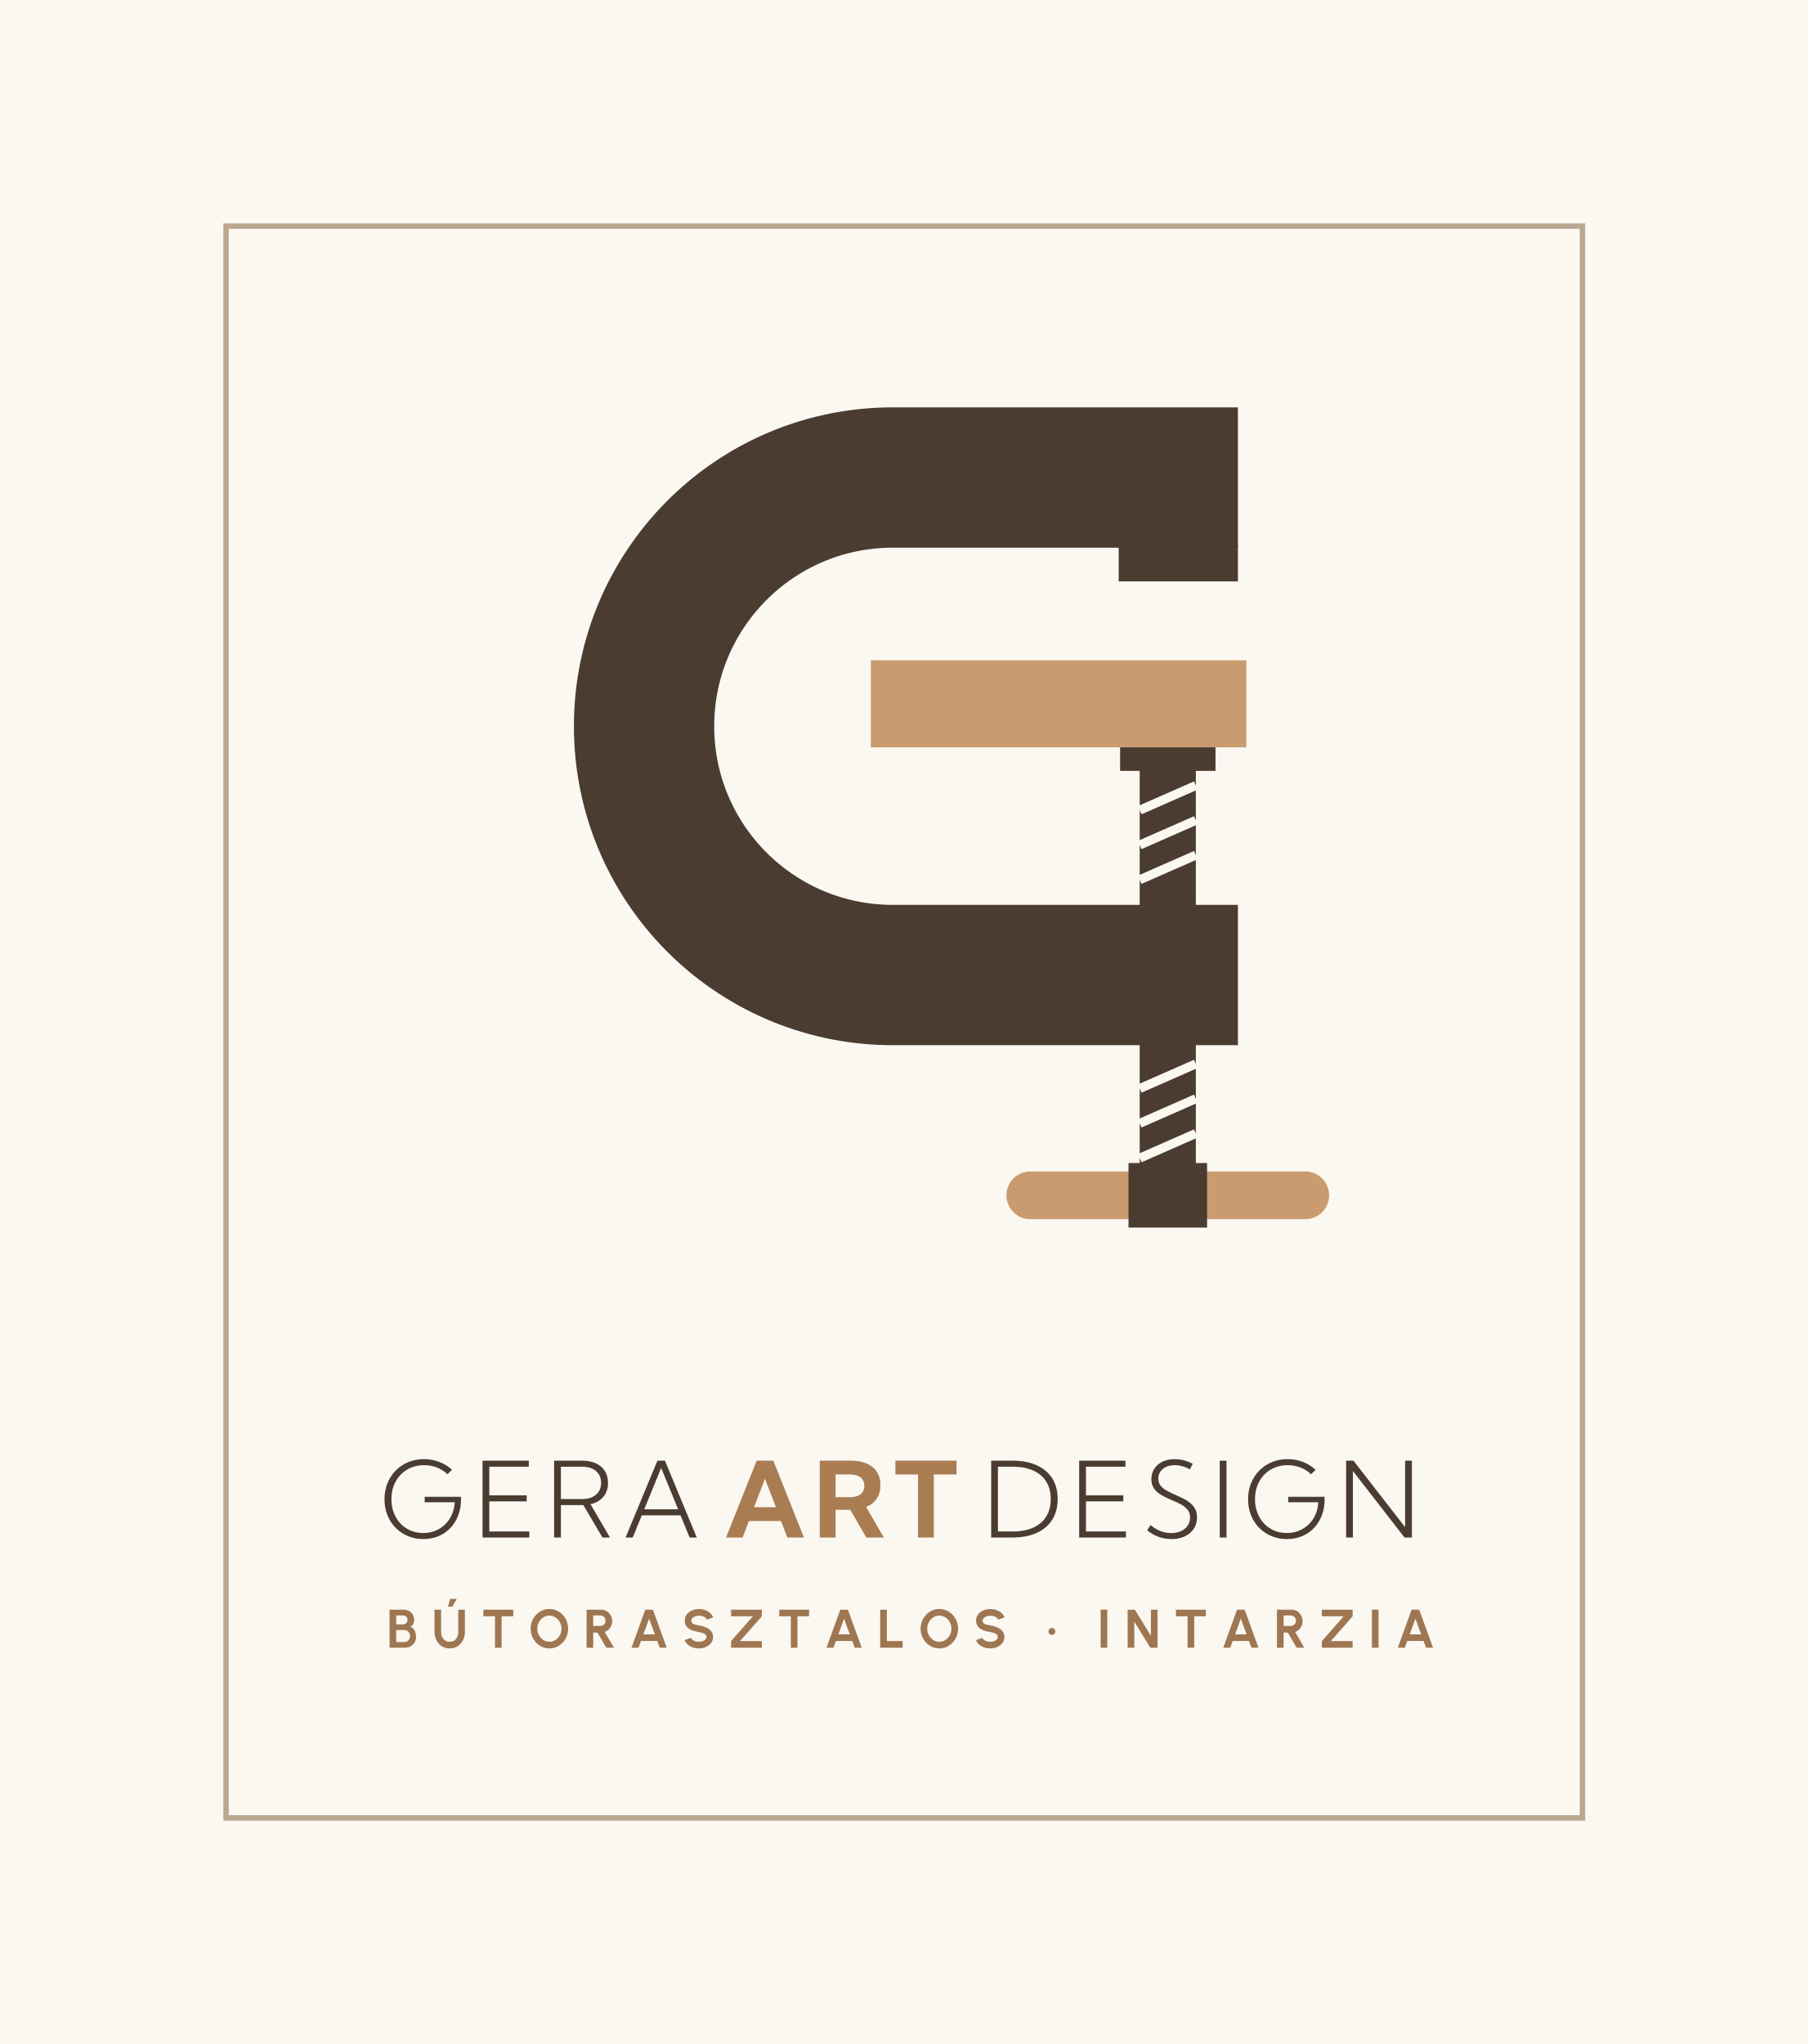
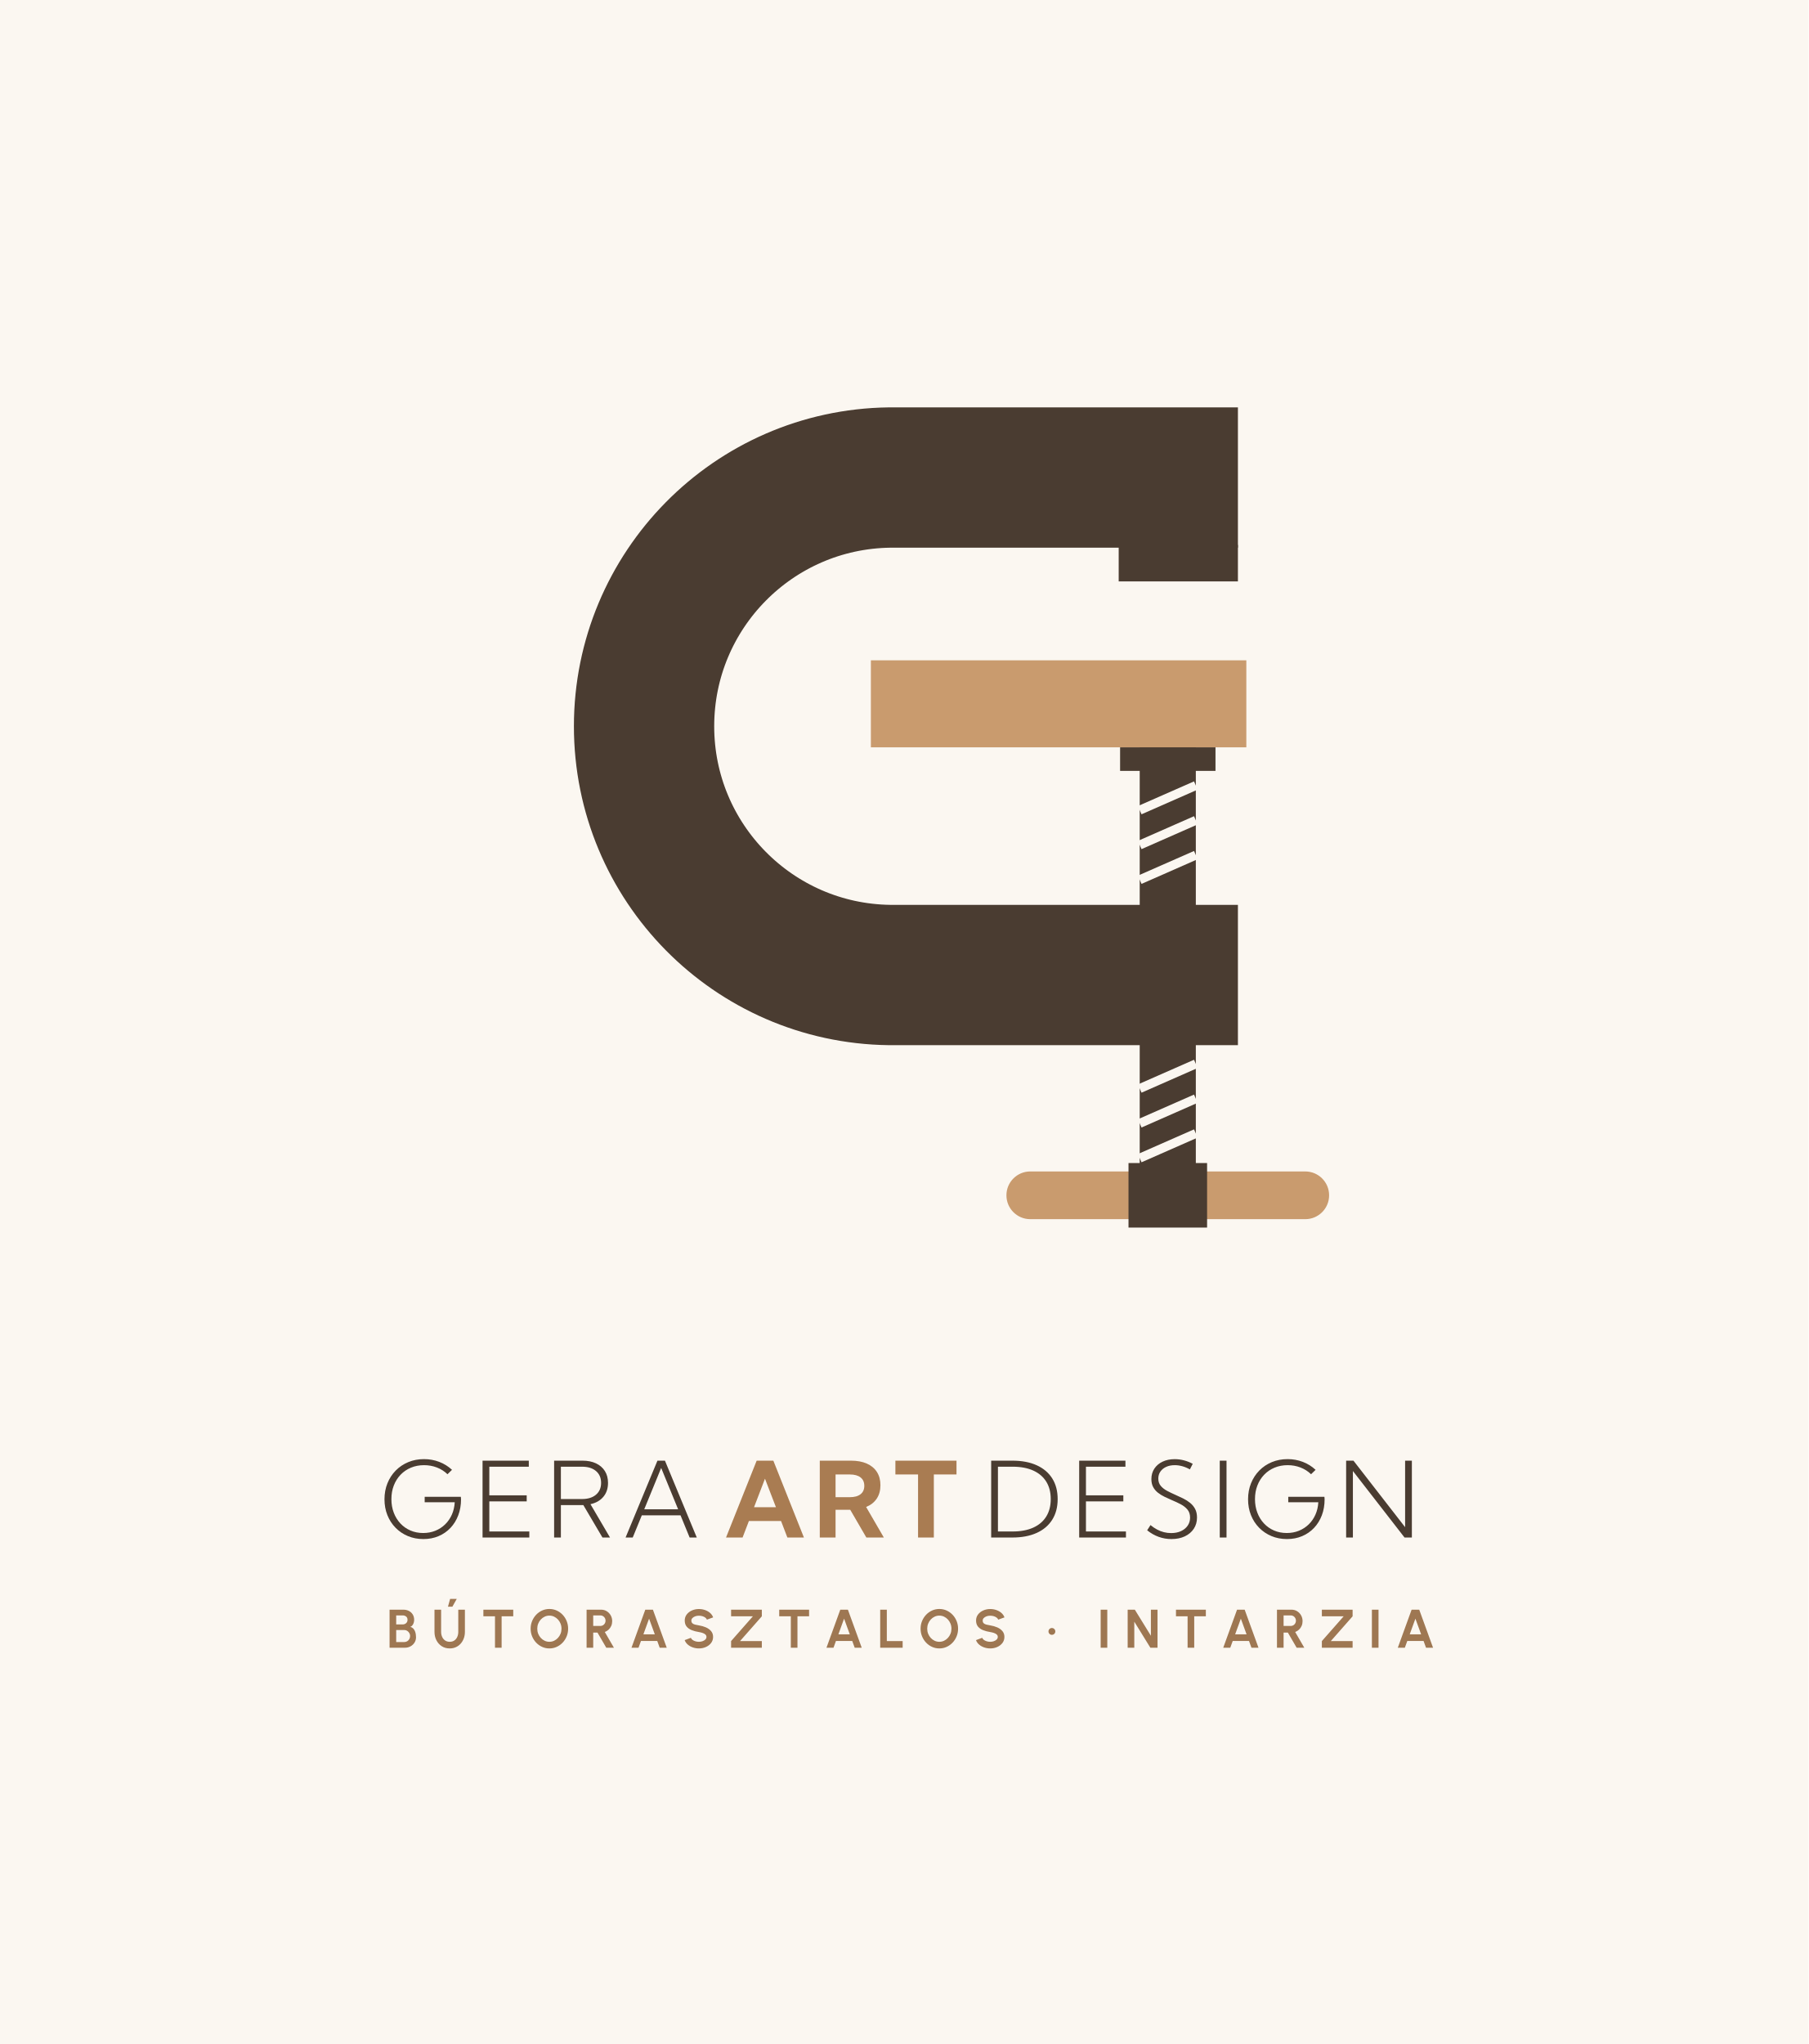
<svg xmlns="http://www.w3.org/2000/svg" viewBox="-40 -40 400 452" width="400" height="452">
  <rect x="-40" y="-40" width="400" height="452" fill="#FBF7F1" />
-   <rect x="10" y="10" width="300" height="352" fill="none" stroke="#BCA891" stroke-width="1.2" />
  <path d="M233.8 65.6H156.72A55.01 55.01 0 0 0 156.72 175.61H233.8" fill="none" stroke="#4A3C31" stroke-width="31.03" />
  <rect x="207.43" y="80.5" width="26.37" height="8.07" fill="#4A3C31" />
  <rect x="212.08" y="125.26" width="12.41" height="93.79" fill="#4A3C31" />
  <path d="M212.08 139.16L224.49 133.7" stroke="#FBF7F1" stroke-width="1.99" />
  <path d="M212.08 146.86L224.49 141.4" stroke="#FBF7F1" stroke-width="1.99" />
  <path d="M212.08 154.55L224.49 149.09" stroke="#FBF7F1" stroke-width="1.99" />
  <path d="M212.08 200.72L224.49 195.26" stroke="#FBF7F1" stroke-width="1.99" />
  <path d="M212.08 208.42L224.49 202.96" stroke="#FBF7F1" stroke-width="1.99" />
  <path d="M212.08 216.11L224.49 210.65" stroke="#FBF7F1" stroke-width="1.99" />
  <rect x="207.74" y="125.26" width="21.1" height="5.21" fill="#4A3C31" />
  <rect x="152.62" y="106.02" width="83.04" height="19.24" fill="#C99B6E" />
  <rect x="182.6" y="219.05" width="71.37" height="10.55" rx="5.27" fill="#C99B6E" />
  <rect x="209.6" y="217.19" width="17.38" height="14.27" fill="#4A3C31" />
  <path d="M58.973 286.005Q57.972 285.031 56.635 284.515Q55.298 283.999 53.794 283.999Q52.219 283.999 50.895 284.551Q49.572 285.102 48.603 286.111Q47.634 287.119 47.101 288.493Q46.569 289.866 46.569 291.509Q46.569 293.133 47.09 294.504Q47.611 295.875 48.554 296.884Q49.496 297.892 50.782 298.448Q52.068 299.003 53.602 299.003Q55.049 299.003 56.282 298.504Q57.515 298.006 58.45 297.097Q59.385 296.189 59.94 294.94Q60.495 293.692 60.578 292.2H53.93V290.991H61.927L61.969 291.531Q61.969 293.469 61.358 295.08Q60.748 296.691 59.634 297.872Q58.52 299.052 56.996 299.696Q55.472 300.34 53.643 300.34Q51.785 300.34 50.214 299.681Q48.642 299.022 47.481 297.834Q46.319 296.646 45.679 295.042Q45.039 293.439 45.039 291.543Q45.039 289.631 45.692 288.009Q46.346 286.387 47.524 285.187Q48.703 283.988 50.301 283.325Q51.898 282.662 53.783 282.662Q55.562 282.662 57.152 283.272Q58.743 283.882 59.974 285.031ZM66.73 300.0V283.002H76.959V284.339H68.226V290.67H76.494V292.007H68.226V298.663H77.072V300.0ZM94.922 300.0H93.252L89.022 292.827H84.054V300.0H82.559V283.002H88.818Q90.563 283.002 91.83 283.603Q93.097 284.203 93.789 285.303Q94.48 286.402 94.48 287.916Q94.48 289.767 93.449 290.997Q92.417 292.226 90.597 292.627ZM84.054 291.49H88.734Q90.684 291.49 91.817 290.53Q92.95 289.571 92.95 287.916Q92.95 286.258 91.822 285.299Q90.695 284.339 88.734 284.339H84.054ZM99.944 300.0H98.365L105.413 283.002H107.071L114.112 300.0H112.533L110.52 295.097H101.953ZM102.49 293.76H109.987L106.237 284.611Z" fill="#4A3C31" />
  <path d="M124.241 300.0H120.581L127.358 283.002H131.045L137.81 300.0H134.15L132.751 296.349H125.64ZM126.777 293.296H131.621L129.196 286.991ZM155.486 300.0H151.619L148.052 293.863H144.807V300.0H141.317V283.002H148.206Q150.262 283.002 151.719 283.648Q153.176 284.294 153.955 285.51Q154.733 286.726 154.733 288.432Q154.733 290.175 153.911 291.404Q153.088 292.632 151.567 293.244ZM144.807 291.082H147.946Q149.494 291.082 150.329 290.43Q151.164 289.779 151.164 288.568Q151.164 287.358 150.331 286.707Q149.498 286.055 147.946 286.055H144.807ZM166.544 300.0H163.054V286.055H158.041V283.002H171.557V286.055H166.544Z" fill="#A97C52" />
  <path d="M179.226 300.0V283.002H183.898Q187.041 283.002 189.286 284.016Q191.532 285.031 192.731 286.932Q193.931 288.834 193.931 291.501Q193.931 294.157 192.731 296.064Q191.532 297.972 189.286 298.986Q187.041 300.0 183.898 300.0ZM180.721 298.663H183.977Q186.64 298.663 188.523 297.815Q190.406 296.967 191.404 295.363Q192.401 293.76 192.401 291.501Q192.401 289.239 191.404 287.637Q190.406 286.035 188.523 285.187Q186.64 284.339 183.977 284.339H180.721ZM198.692 300.0V283.002H208.921V284.339H200.188V290.67H208.456V292.007H200.188V298.663H209.034V300.0ZM213.727 298.402 214.464 297.25Q215.182 297.839 215.922 298.234Q216.662 298.629 217.442 298.823Q218.222 299.018 219.031 299.018Q220.273 299.018 221.216 298.582Q222.158 298.145 222.689 297.373Q223.22 296.6 223.22 295.596Q223.22 294.515 222.638 293.818Q222.056 293.122 221.138 292.64Q220.221 292.158 219.193 291.732Q218.366 291.38 217.558 290.987Q216.749 290.595 216.094 290.075Q215.439 289.556 215.049 288.827Q214.66 288.098 214.66 287.07Q214.66 285.767 215.314 284.774Q215.967 283.78 217.133 283.225Q218.298 282.67 219.82 282.67Q220.844 282.67 221.858 282.932Q222.872 283.195 223.805 283.701L223.174 284.936Q222.385 284.483 221.528 284.241Q220.67 283.999 219.832 283.999Q218.755 283.999 217.937 284.373Q217.119 284.747 216.655 285.414Q216.19 286.081 216.19 286.965Q216.19 287.935 216.736 288.581Q217.282 289.227 218.149 289.686Q219.016 290.145 219.983 290.568Q220.851 290.946 221.698 291.365Q222.544 291.784 223.233 292.345Q223.922 292.906 224.336 293.686Q224.75 294.466 224.75 295.573Q224.75 296.99 224.039 298.064Q223.329 299.139 222.058 299.739Q220.787 300.34 219.099 300.34Q217.626 300.34 216.271 299.851Q214.917 299.362 213.727 298.402ZM229.783 300.0V283.002H231.279V300.0ZM249.978 286.005Q248.977 285.031 247.64 284.515Q246.303 283.999 244.8 283.999Q243.224 283.999 241.9 284.551Q240.577 285.102 239.608 286.111Q238.639 287.119 238.106 288.493Q237.574 289.866 237.574 291.509Q237.574 293.133 238.095 294.504Q238.616 295.875 239.559 296.884Q240.501 297.892 241.787 298.448Q243.073 299.003 244.607 299.003Q246.054 299.003 247.287 298.504Q248.52 298.006 249.455 297.097Q250.39 296.189 250.945 294.94Q251.5 293.692 251.583 292.2H244.935V290.991H252.932L252.974 291.531Q252.974 293.469 252.364 295.08Q251.753 296.691 250.639 297.872Q249.525 299.052 248.001 299.696Q246.477 300.34 244.648 300.34Q242.79 300.34 241.219 299.681Q239.647 299.022 238.486 297.834Q237.324 296.646 236.684 295.042Q236.044 293.439 236.044 291.543Q236.044 289.631 236.697 288.009Q237.351 286.387 238.529 285.187Q239.708 283.988 241.306 283.325Q242.903 282.662 244.788 282.662Q246.567 282.662 248.158 283.272Q249.748 283.882 250.979 285.031ZM272.274 300.0H270.653L259.231 285.291V300.0H257.735V283.002H259.355L270.778 297.711V283.002H272.274Z" fill="#4A3C31" />
  <path d="M46.163 324.368V315.958H49.227Q49.89 315.958 50.429 316.23Q50.968 316.503 51.285 317.01Q51.601 317.517 51.601 318.211Q51.601 318.518 51.51 318.829Q51.419 319.14 51.232 319.39Q51.045 319.639 50.751 319.758Q51.143 319.854 51.39 320.109Q51.637 320.363 51.774 320.7Q51.911 321.037 51.963 321.39Q52.015 321.742 52.015 322.046Q52.015 322.708 51.684 323.233Q51.353 323.758 50.797 324.063Q50.242 324.368 49.568 324.368ZM47.628 323.113H49.42Q49.776 323.113 50.067 322.938Q50.359 322.762 50.533 322.456Q50.707 322.149 50.707 321.76Q50.707 321.424 50.533 321.125Q50.359 320.825 50.067 320.638Q49.776 320.451 49.42 320.451H47.628ZM47.628 319.217H49.061Q49.503 319.217 49.82 318.94Q50.136 318.662 50.136 318.201Q50.136 317.715 49.82 317.468Q49.503 317.22 49.061 317.22H47.628ZM59.466 324.524Q58.457 324.524 57.699 324.032Q56.941 323.539 56.52 322.707Q56.099 321.875 56.099 320.86V315.958H57.565V320.86Q57.565 321.461 57.789 321.961Q58.012 322.461 58.438 322.76Q58.863 323.058 59.466 323.058Q60.08 323.058 60.502 322.761Q60.925 322.463 61.142 321.963Q61.36 321.463 61.36 320.86V315.958H62.826V320.86Q62.826 321.623 62.587 322.286Q62.348 322.95 61.903 323.455Q61.458 323.959 60.841 324.242Q60.223 324.524 59.466 324.524ZM59.079 315.297 59.559 313.567H61.025L60.057 315.297ZM73.518 315.958V317.423H70.947V324.368H69.481V317.423H66.912V315.958ZM81.51 324.524Q80.657 324.524 79.906 324.185Q79.155 323.845 78.585 323.245Q78.014 322.644 77.69 321.854Q77.365 321.064 77.365 320.163Q77.365 319.262 77.69 318.472Q78.014 317.682 78.585 317.081Q79.155 316.48 79.906 316.141Q80.657 315.801 81.51 315.801Q82.369 315.801 83.12 316.141Q83.871 316.48 84.442 317.081Q85.013 317.682 85.334 318.472Q85.655 319.262 85.655 320.163Q85.655 321.064 85.334 321.854Q85.013 322.644 84.442 323.245Q83.871 323.845 83.12 324.185Q82.369 324.524 81.51 324.524ZM81.51 323.058Q82.064 323.058 82.549 322.83Q83.033 322.601 83.403 322.202Q83.773 321.804 83.981 321.28Q84.19 320.757 84.19 320.163Q84.19 319.567 83.98 319.042Q83.771 318.518 83.401 318.12Q83.031 317.722 82.547 317.495Q82.062 317.267 81.51 317.267Q80.956 317.267 80.472 317.496Q79.987 317.724 79.617 318.123Q79.248 318.522 79.039 319.045Q78.831 319.569 78.831 320.163Q78.831 320.761 79.04 321.284Q79.25 321.808 79.62 322.207Q79.989 322.605 80.474 322.832Q80.958 323.058 81.51 323.058ZM89.74 324.368V315.958H92.965Q93.649 315.958 94.202 316.299Q94.754 316.64 95.078 317.215Q95.403 317.79 95.403 318.489Q95.403 319.057 95.197 319.536Q94.992 320.015 94.623 320.363Q94.253 320.711 93.769 320.89L95.785 324.368H94.093L92.151 321.022H91.206V324.368ZM91.206 319.556H92.799Q93.111 319.556 93.369 319.4Q93.627 319.243 93.782 318.979Q93.937 318.714 93.937 318.388Q93.937 318.062 93.782 317.798Q93.627 317.534 93.369 317.377Q93.111 317.22 92.799 317.22H91.206ZM102.724 315.958H104.41L107.466 324.368H105.911L105.37 322.878H101.767L101.226 324.368H99.671ZM102.304 321.412H104.831L103.563 317.944ZM114.581 324.524Q113.884 324.524 113.243 324.304Q112.602 324.084 112.121 323.672Q111.641 323.26 111.433 322.688L112.81 322.179Q112.895 322.423 113.153 322.622Q113.41 322.821 113.782 322.94Q114.154 323.058 114.581 323.058Q115.017 323.058 115.398 322.923Q115.78 322.787 116.016 322.545Q116.252 322.303 116.252 321.979Q116.252 321.649 116.006 321.434Q115.76 321.22 115.375 321.093Q114.991 320.967 114.581 320.902Q113.687 320.764 112.977 320.476Q112.268 320.188 111.858 319.676Q111.448 319.163 111.448 318.357Q111.448 317.591 111.884 317.019Q112.32 316.448 113.035 316.13Q113.75 315.812 114.581 315.812Q115.271 315.812 115.913 316.03Q116.555 316.248 117.039 316.662Q117.522 317.076 117.733 317.66L116.352 318.159Q116.266 317.913 116.009 317.716Q115.751 317.519 115.38 317.403Q115.009 317.288 114.581 317.288Q114.154 317.282 113.774 317.42Q113.394 317.559 113.154 317.801Q112.914 318.043 112.914 318.357Q112.914 318.757 113.139 318.963Q113.363 319.168 113.741 319.261Q114.118 319.355 114.581 319.43Q115.425 319.56 116.139 319.873Q116.853 320.186 117.286 320.707Q117.718 321.227 117.718 321.979Q117.718 322.743 117.284 323.316Q116.849 323.889 116.136 324.206Q115.423 324.524 114.581 324.524ZM121.7 324.368V322.902L126.522 317.423H121.7V315.958H128.5V317.423L123.678 322.902H128.5V324.368ZM138.951 315.958V317.423H136.38V324.368H134.914V317.423H132.345V315.958ZM145.852 315.958H147.537L150.593 324.368H149.038L148.497 322.878H144.894L144.353 324.368H142.798ZM145.431 321.412H147.958L146.691 317.944ZM154.68 324.368V315.958H156.146V322.902H159.646V324.368ZM167.759 324.524Q166.906 324.524 166.155 324.185Q165.404 323.845 164.833 323.245Q164.262 322.644 163.938 321.854Q163.613 321.064 163.613 320.163Q163.613 319.262 163.938 318.472Q164.262 317.682 164.833 317.081Q165.404 316.48 166.155 316.141Q166.906 315.801 167.759 315.801Q168.618 315.801 169.369 316.141Q170.119 316.48 170.69 317.081Q171.261 317.682 171.582 318.472Q171.904 319.262 171.904 320.163Q171.904 321.064 171.582 321.854Q171.261 322.644 170.69 323.245Q170.119 323.845 169.369 324.185Q168.618 324.524 167.759 324.524ZM167.759 323.058Q168.313 323.058 168.797 322.83Q169.282 322.601 169.651 322.202Q170.021 321.804 170.229 321.28Q170.438 320.757 170.438 320.163Q170.438 319.567 170.228 319.042Q170.019 318.518 169.649 318.12Q169.28 317.722 168.795 317.495Q168.311 317.267 167.759 317.267Q167.204 317.267 166.72 317.496Q166.235 317.724 165.866 318.123Q165.496 318.522 165.288 319.045Q165.079 319.569 165.079 320.163Q165.079 320.761 165.289 321.284Q165.498 321.808 165.868 322.207Q166.238 322.605 166.722 322.832Q167.206 323.058 167.759 323.058ZM179.016 324.524Q178.32 324.524 177.678 324.304Q177.037 324.084 176.557 323.672Q176.076 323.26 175.869 322.688L177.245 322.179Q177.33 322.423 177.588 322.622Q177.846 322.821 178.218 322.94Q178.59 323.058 179.016 323.058Q179.452 323.058 179.834 322.923Q180.215 322.787 180.451 322.545Q180.687 322.303 180.687 321.979Q180.687 321.649 180.441 321.434Q180.195 321.22 179.811 321.093Q179.426 320.967 179.016 320.902Q178.122 320.764 177.413 320.476Q176.704 320.188 176.293 319.676Q175.883 319.163 175.883 318.357Q175.883 317.591 176.319 317.019Q176.756 316.448 177.471 316.13Q178.186 315.812 179.016 315.812Q179.706 315.812 180.348 316.03Q180.991 316.248 181.474 316.662Q181.958 317.076 182.168 317.66L180.787 318.159Q180.702 317.913 180.444 317.716Q180.186 317.519 179.815 317.403Q179.444 317.288 179.016 317.288Q178.59 317.282 178.21 317.42Q177.829 317.559 177.589 317.801Q177.349 318.043 177.349 318.357Q177.349 318.757 177.574 318.963Q177.799 319.168 178.176 319.261Q178.554 319.355 179.016 319.43Q179.86 319.56 180.574 319.873Q181.289 320.186 181.721 320.707Q182.153 321.227 182.153 321.979Q182.153 322.743 181.719 323.316Q181.285 323.889 180.572 324.206Q179.858 324.524 179.016 324.524ZM192.654 321.517Q192.339 321.517 192.121 321.298Q191.902 321.079 191.902 320.761Q191.902 320.452 192.121 320.231Q192.339 320.01 192.654 320.01Q192.968 320.01 193.189 320.231Q193.41 320.452 193.41 320.761Q193.41 321.079 193.189 321.298Q192.968 321.517 192.654 321.517ZM203.443 324.368V315.958H204.908V324.368ZM209.414 324.368V315.958H210.999L214.552 321.72V315.958H216.018V324.368H214.435L210.88 318.606V324.368ZM226.707 315.958V317.423H224.136V324.368H222.67V317.423H220.101V315.958ZM233.608 315.958H235.294L238.35 324.368H236.794L236.253 322.878H232.651L232.109 324.368H230.554ZM233.187 321.412H235.714L234.447 317.944ZM242.437 324.368V315.958H245.661Q246.346 315.958 246.898 316.299Q247.45 316.64 247.775 317.215Q248.099 317.79 248.099 318.489Q248.099 319.057 247.893 319.536Q247.688 320.015 247.319 320.363Q246.95 320.711 246.466 320.89L248.481 324.368H246.789L244.847 321.022H243.902V324.368ZM243.902 319.556H245.495Q245.807 319.556 246.065 319.4Q246.323 319.243 246.478 318.979Q246.633 318.714 246.633 318.388Q246.633 318.062 246.478 317.798Q246.323 317.534 246.065 317.377Q245.807 317.22 245.495 317.22H243.902ZM252.367 324.368V322.902L257.189 317.423H252.367V315.958H259.167V317.423L254.345 322.902H259.167V324.368ZM263.433 324.368V315.958H264.898V324.368ZM272.217 315.958H273.903L276.959 324.368H275.404L274.863 322.878H271.26L270.719 324.368H269.164ZM271.797 321.412H274.324L273.056 317.944Z" fill="#9E7752" />
</svg>
